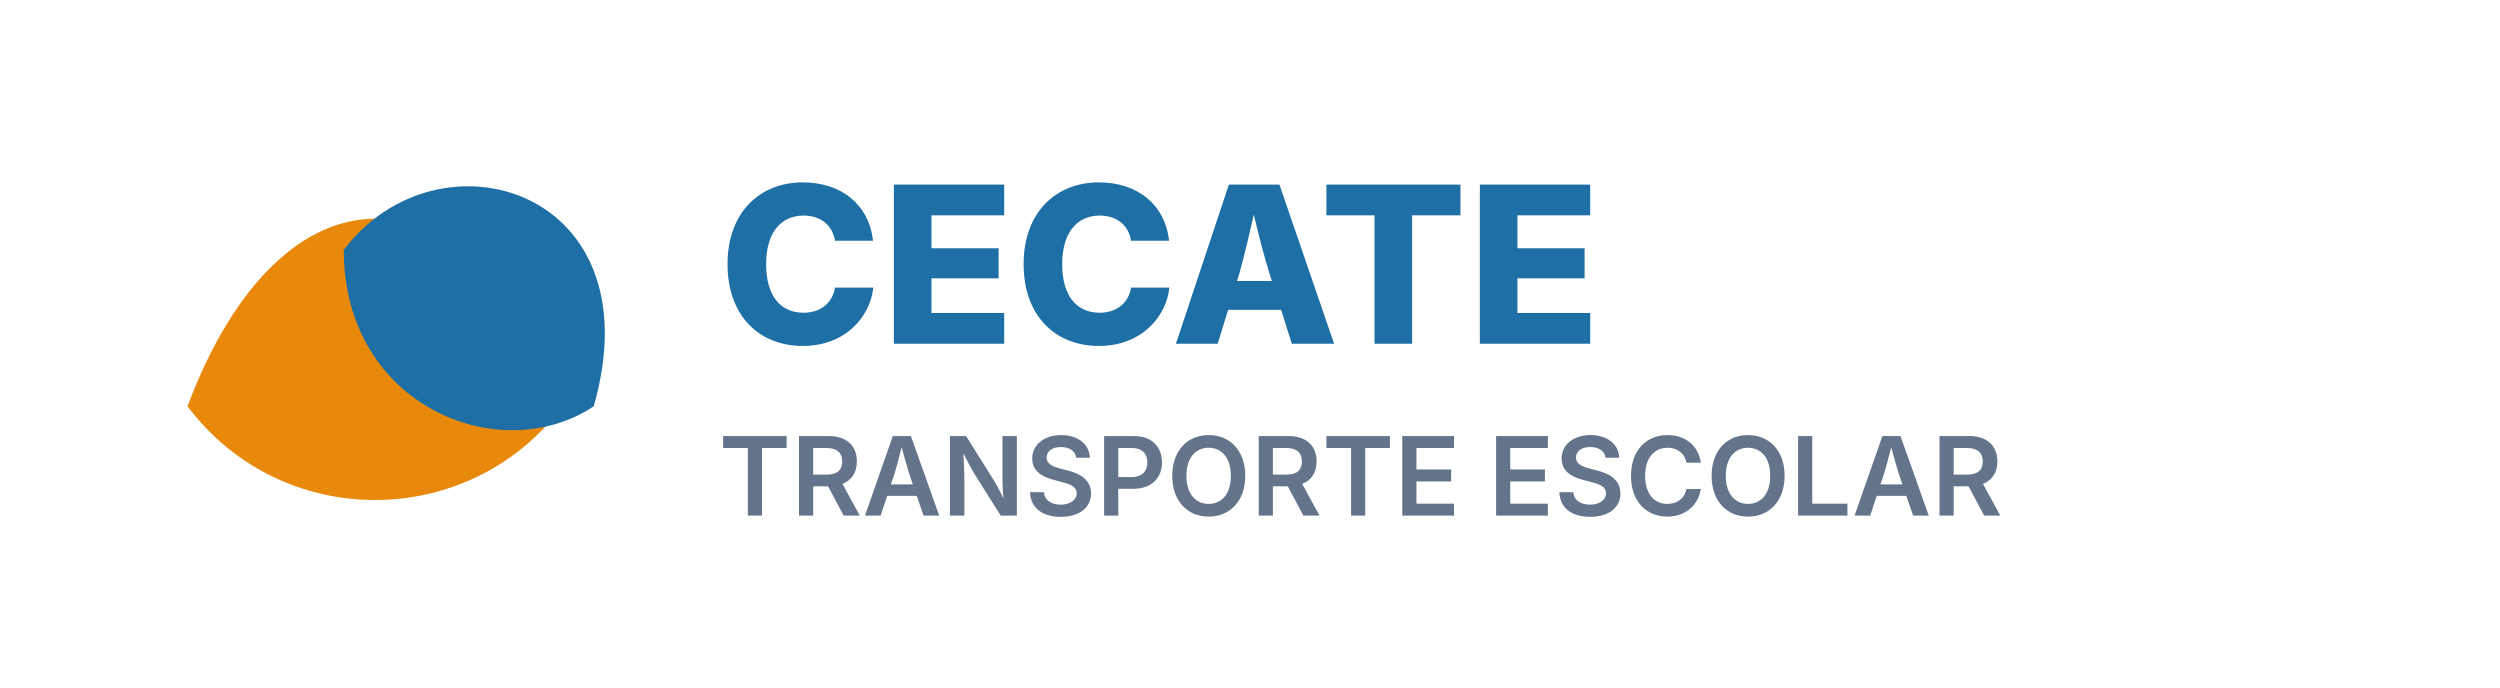
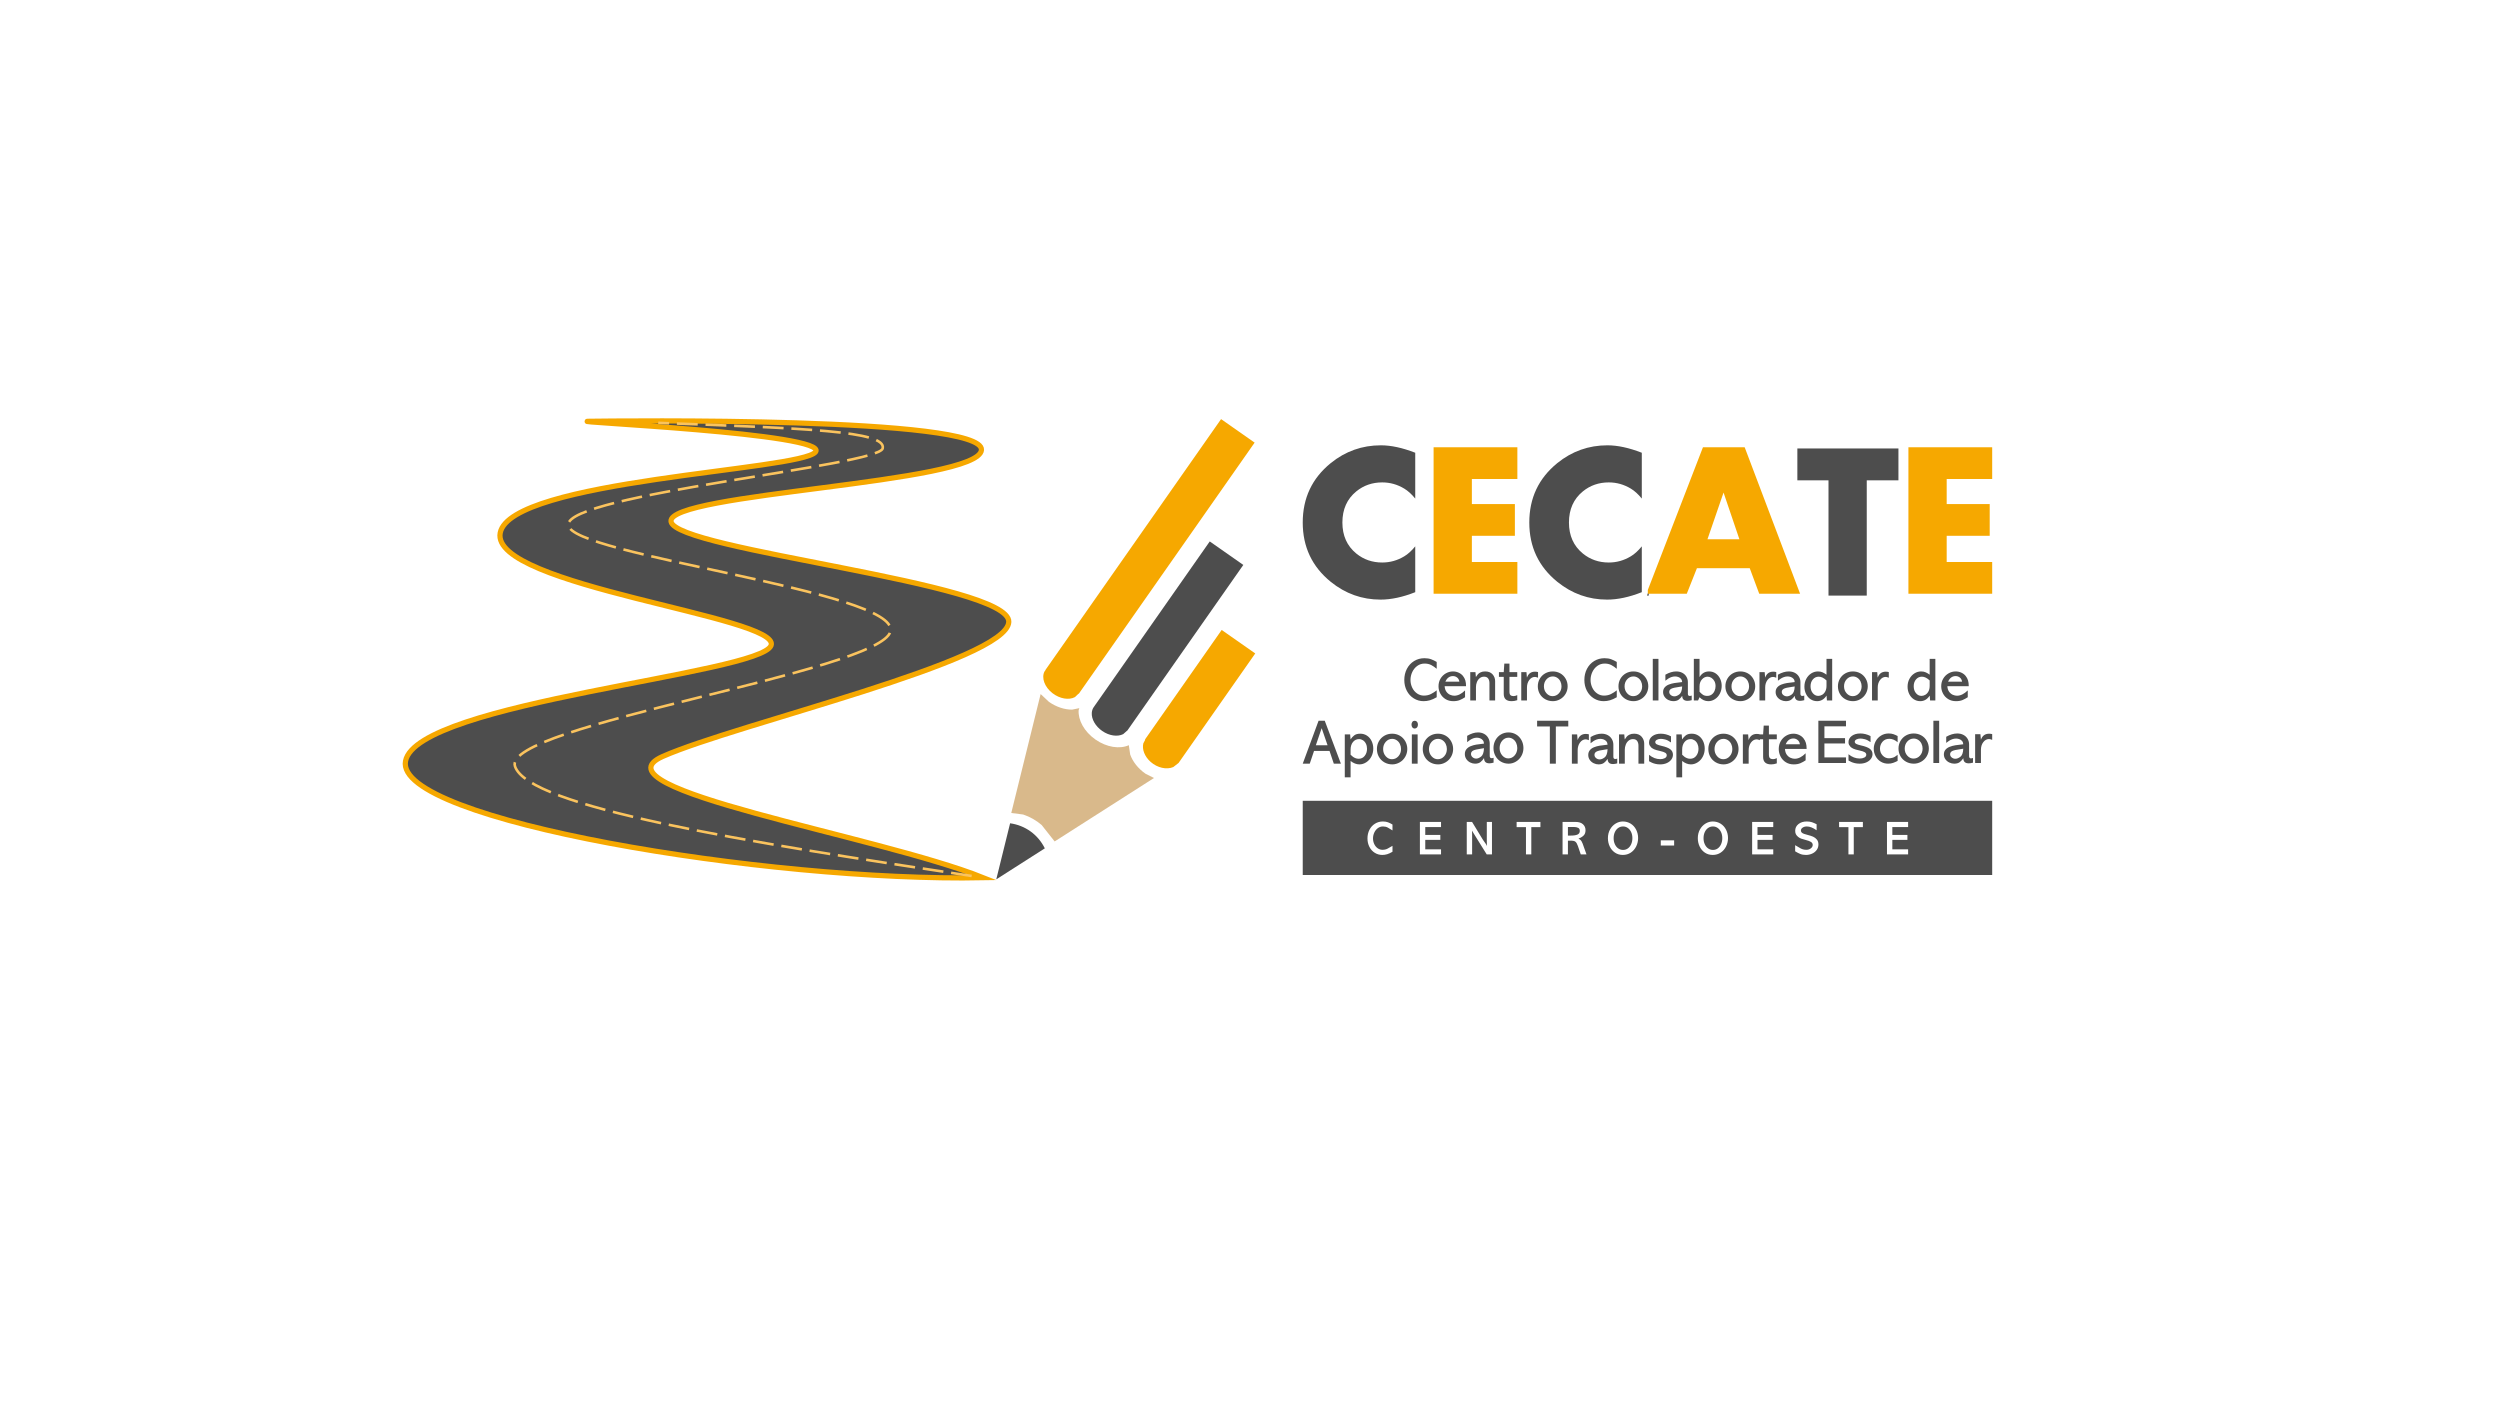
- <svg xmlns="http://www.w3.org/2000/svg" viewBox="0 0 160 44">
-   <path d="M12 26 C 18 10, 30 10, 36 26 C 30 34, 18 34, 12 26 Z" fill="#e8890c" />
-   <path d="M22 16 C 28 8, 42 12, 38 26 C 32 30, 22 26, 22 16 Z" fill="#1d6fa5" />
-   <text x="46" y="22" font-family="system-ui, -apple-system, sans-serif" font-size="14" font-weight="800" fill="#1d6fa5">CECATE</text>
-   <text x="46" y="33" font-family="system-ui, -apple-system, sans-serif" font-size="7" font-weight="600" fill="#64748b">TRANSPORTE ESCOLAR</text>
+ <svg xmlns="http://www.w3.org/2000/svg" width="1280" height="720" overflow="hidden">
+   <g>
+     <rect x="0" y="0" width="1280" height="720" fill="#D0CECE" fill-opacity="0" />
+     <path d="M918.89 351.463 917.466 351.677C915.382 351.951 913.995 352.274 913.304 352.646 912.612 353.017 912.267 353.558 912.267 354.27 912.267 354.901 912.535 355.435 913.071 355.872 913.608 356.31 914.227 356.528 914.928 356.528 915.702 356.528 916.535 356.195 917.428 355.529 918.32 354.863 918.807 353.508 918.89 351.463ZM861.267 351.463 859.843 351.677C857.759 351.951 856.372 352.274 855.68 352.646 854.989 353.017 854.644 353.558 854.644 354.27 854.644 354.901 854.912 355.435 855.448 355.872 855.985 356.31 856.604 356.528 857.305 356.528 858.079 356.528 858.912 356.195 859.805 355.529 860.697 354.863 861.184 353.508 861.267 351.463ZM984.028 346.459C982.81 346.459 981.805 346.922 981.01 347.847 980.216 348.773 979.819 349.948 979.819 351.372 979.819 352.785 980.203 353.96 980.972 354.896 981.74 355.832 982.687 356.3 983.811 356.3 984.451 356.3 985.096 356.114 985.746 355.743 986.396 355.371 986.932 354.799 987.355 354.026 987.778 353.253 987.99 352.292 987.99 351.143L987.99 348.397C986.638 347.105 985.318 346.459 984.028 346.459ZM931.207 346.459C929.989 346.459 928.983 346.922 928.189 347.847 927.395 348.773 926.998 349.948 926.998 351.372 926.998 352.785 927.382 353.96 928.15 354.896 928.919 355.832 929.865 356.3 930.99 356.3 931.63 356.3 932.274 356.114 932.924 355.743 933.574 355.371 934.111 354.799 934.534 354.026 934.957 353.253 935.168 352.292 935.168 351.143L935.168 348.397C933.817 347.105 932.496 346.459 931.207 346.459ZM874.311 346.459C873.217 346.459 872.253 346.917 871.417 347.832 870.581 348.748 870.164 349.948 870.164 351.433L870.164 354.179C870.762 354.83 871.342 355.346 871.905 355.727 872.467 356.109 873.207 356.3 874.125 356.3 874.992 356.3 875.748 356.066 876.392 355.598 877.037 355.13 877.527 354.507 877.862 353.729 878.198 352.951 878.365 352.145 878.365 351.311 878.365 350.334 878.172 349.482 877.785 348.755 877.398 348.028 876.89 347.464 876.261 347.062 875.631 346.66 874.981 346.459 874.311 346.459ZM948.679 346.337C947.431 346.337 946.363 346.825 945.476 347.802 944.589 348.778 944.145 349.978 944.145 351.402 944.145 352.796 944.584 353.983 945.461 354.965 946.337 355.946 947.369 356.437 948.556 356.437 949.845 356.437 950.933 355.949 951.821 354.972 952.708 353.996 953.152 352.796 953.152 351.372 953.152 350.497 952.963 349.671 952.587 348.892 952.21 348.114 951.674 347.494 950.977 347.031 950.281 346.568 949.515 346.337 948.679 346.337ZM891.056 346.337C889.808 346.337 888.74 346.825 887.853 347.802 886.966 348.778 886.522 349.978 886.522 351.402 886.522 352.796 886.961 353.983 887.837 354.965 888.714 355.946 889.746 356.437 890.932 356.437 892.222 356.437 893.31 355.949 894.198 354.972 895.085 353.996 895.528 352.796 895.528 351.372 895.528 350.497 895.34 349.671 894.964 348.892 894.587 348.114 894.051 347.494 893.354 347.031 892.658 346.568 891.892 346.337 891.056 346.337ZM836.314 346.337C835.066 346.337 833.998 346.825 833.111 347.802 832.224 348.778 831.78 349.978 831.78 351.402 831.78 352.796 832.219 353.983 833.095 354.965 833.972 355.946 835.004 356.437 836.19 356.437 837.48 356.437 838.568 355.949 839.456 354.972 840.343 353.996 840.786 352.796 840.786 351.372 840.786 350.497 840.598 349.671 840.222 348.892 839.845 348.114 839.309 347.494 838.612 347.031 837.916 346.568 837.15 346.337 836.314 346.337ZM795.018 346.337C793.769 346.337 792.702 346.825 791.814 347.802 790.927 348.778 790.484 349.978 790.484 351.402 790.484 352.796 790.922 353.983 791.799 354.965 792.676 355.946 793.707 356.437 794.894 356.437 796.183 356.437 797.272 355.949 798.159 354.972 799.046 353.996 799.49 352.796 799.49 351.372 799.49 350.497 799.302 349.671 798.925 348.892 798.549 348.114 798.012 347.494 797.316 347.031 796.619 346.568 795.853 346.337 795.018 346.337ZM1001.31 346.154C999.551 346.154 998.251 347.11 997.415 349.022L1004.58 349.022C1004.45 348.086 1004.06 347.374 1003.43 346.886 1002.79 346.398 1002.09 346.154 1001.31 346.154ZM743.932 346.154C742.167 346.154 740.868 347.11 740.032 349.022L747.197 349.022C747.063 348.086 746.678 347.374 746.044 346.886 745.409 346.398 744.705 346.154 743.932 346.154ZM965.517 343.896C966.063 343.896 966.579 343.962 967.064 344.094L967.064 346.993C966.352 346.718 965.826 346.581 965.486 346.581 964.351 346.581 963.386 347.102 962.592 348.145 961.797 349.188 961.4 350.472 961.4 351.997L961.4 358.649 958.475 358.649 958.475 344.125 961.137 344.125 961.369 346.84 961.431 346.84C962.133 344.877 963.495 343.896 965.517 343.896ZM907.893 343.896C908.44 343.896 908.956 343.962 909.441 344.094L909.441 346.993C908.729 346.718 908.203 346.581 907.862 346.581 906.728 346.581 905.763 347.102 904.969 348.145 904.174 349.188 903.777 350.472 903.777 351.997L903.777 358.649 900.852 358.649 900.852 344.125 903.514 344.125 903.746 346.84 903.808 346.84C904.51 344.877 905.871 343.896 907.893 343.896ZM785.925 343.896C786.471 343.896 786.987 343.962 787.472 344.094L787.472 346.993C786.76 346.718 786.234 346.581 785.894 346.581 784.759 346.581 783.794 347.102 783 348.145 782.205 349.188 781.808 350.472 781.808 351.997L781.808 358.649 778.883 358.649 778.883 344.125 781.545 344.125 781.777 346.84 781.839 346.84C782.541 344.877 783.902 343.896 785.925 343.896ZM1001.31 343.774C1002.35 343.774 1003.31 343.982 1004.22 344.399 1005.12 344.816 1005.85 345.376 1006.41 346.078 1006.98 346.78 1007.38 347.542 1007.63 348.366 1007.88 349.19 1008 350.182 1008 351.341L997.044 351.341C997.116 352.531 997.428 353.49 997.98 354.217 998.532 354.944 999.172 355.458 999.899 355.758 1000.63 356.058 1001.32 356.208 1001.98 356.208 1003.82 356.208 1005.65 355.303 1007.49 353.492L1007.49 356.986C1006.64 357.546 1005.76 358.021 1004.84 358.413 1003.91 358.804 1002.79 359 1001.47 359 999.943 359 998.607 358.644 997.462 357.932 996.316 357.22 995.437 356.277 994.823 355.102 994.209 353.927 993.902 352.684 993.902 351.372 993.902 349.917 994.243 348.615 994.924 347.466 995.604 346.317 996.518 345.414 997.663 344.758 998.808 344.102 1000.03 343.774 1001.31 343.774ZM948.679 343.774C950.072 343.774 951.349 344.099 952.509 344.75 953.67 345.401 954.591 346.319 955.272 347.504 955.953 348.689 956.293 349.978 956.293 351.372 956.293 352.755 955.95 354.036 955.264 355.216 954.578 356.396 953.647 357.322 952.471 357.993 951.295 358.664 950.051 359 948.741 359 947.297 359 945.982 358.667 944.795 358.001 943.609 357.334 942.683 356.419 942.017 355.255 941.352 354.09 941.019 352.796 941.019 351.372 941.019 349.948 941.36 348.654 942.041 347.489 942.721 346.324 943.645 345.414 944.811 344.758 945.976 344.102 947.266 343.774 948.679 343.774ZM915.857 343.774C917.002 343.774 918.026 344.005 918.929 344.468 919.831 344.931 920.538 345.589 921.049 346.444 921.559 347.298 921.815 348.224 921.815 349.22L921.815 355.186C921.815 355.949 922.129 356.33 922.759 356.33 923.099 356.33 923.44 356.259 923.78 356.117L923.78 358.497C922.934 358.72 922.222 358.832 921.645 358.832 919.86 358.832 918.952 357.998 918.921 356.33L918.859 356.33C918.395 357.052 917.817 357.678 917.126 358.207 916.435 358.736 915.501 359 914.325 359 913.5 359 912.679 358.807 911.864 358.42 911.049 358.034 910.389 357.482 909.884 356.765 909.378 356.048 909.125 355.237 909.125 354.332 909.125 353.386 909.394 352.595 909.93 351.959 910.466 351.323 911.178 350.833 912.066 350.487 912.953 350.141 913.905 349.884 914.921 349.716 915.937 349.549 917.26 349.383 918.89 349.22 918.859 348.539 918.65 347.98 918.263 347.542 917.876 347.105 917.41 346.795 916.863 346.612 916.316 346.429 915.79 346.337 915.284 346.337 914.603 346.337 913.959 346.449 913.35 346.673 912.741 346.896 912.21 347.158 911.756 347.458 911.302 347.758 910.817 348.112 910.301 348.519L910.301 345.437C912.262 344.328 914.113 343.774 915.857 343.774ZM891.056 343.774C892.449 343.774 893.726 344.099 894.886 344.75 896.047 345.401 896.968 346.319 897.649 347.504 898.329 348.689 898.67 349.978 898.67 351.372 898.67 352.755 898.327 354.036 897.641 355.216 896.955 356.396 896.024 357.322 894.848 357.993 893.672 358.664 892.428 359 891.118 359 889.674 359 888.358 358.667 887.172 358.001 885.986 357.334 885.06 356.419 884.394 355.255 883.729 354.09 883.396 352.796 883.396 351.372 883.396 349.948 883.737 348.654 884.417 347.489 885.098 346.324 886.022 345.414 887.188 344.758 888.353 344.102 889.643 343.774 891.056 343.774ZM858.234 343.774C859.379 343.774 860.403 344.005 861.306 344.468 862.208 344.931 862.915 345.589 863.426 346.444 863.936 347.298 864.192 348.224 864.192 349.22L864.192 355.186C864.192 355.949 864.506 356.33 865.136 356.33 865.476 356.33 865.817 356.259 866.157 356.117L866.157 358.497C865.311 358.72 864.599 358.832 864.021 358.832 862.237 358.832 861.329 357.998 861.298 356.33L861.236 356.33C860.772 357.052 860.194 357.678 859.503 358.207 858.812 358.736 857.878 359 856.702 359 855.877 359 855.056 358.807 854.241 358.42 853.426 358.034 852.766 357.482 852.26 356.765 851.755 356.048 851.502 355.237 851.502 354.332 851.502 353.386 851.771 352.595 852.307 351.959 852.843 351.323 853.555 350.833 854.442 350.487 855.33 350.141 856.281 349.884 857.298 349.716 858.314 349.549 859.637 349.383 861.267 349.22 861.236 348.539 861.027 347.98 860.64 347.542 860.253 347.105 859.786 346.795 859.24 346.612 858.693 346.429 858.167 346.337 857.661 346.337 856.98 346.337 856.336 346.449 855.727 346.673 855.118 346.896 854.587 347.158 854.133 347.458 853.679 347.758 853.194 348.112 852.678 348.519L852.678 345.437C854.639 344.328 856.49 343.774 858.234 343.774ZM836.314 343.774C837.707 343.774 838.984 344.099 840.144 344.75 841.305 345.401 842.226 346.319 842.907 347.504 843.588 348.689 843.928 349.978 843.928 351.372 843.928 352.755 843.585 354.036 842.899 355.216 842.213 356.396 841.282 357.322 840.106 357.993 838.93 358.664 837.686 359 836.376 359 834.932 359 833.616 358.667 832.43 358.001 831.244 357.334 830.318 356.419 829.652 355.255 828.987 354.09 828.654 352.796 828.654 351.372 828.654 349.948 828.995 348.654 829.675 347.489 830.356 346.324 831.28 345.414 832.445 344.758 833.611 344.102 834.901 343.774 836.314 343.774ZM795.018 343.774C796.41 343.774 797.687 344.099 798.848 344.75 800.008 345.401 800.929 346.319 801.61 347.504 802.291 348.689 802.631 349.978 802.631 351.372 802.631 352.755 802.288 354.036 801.602 355.216 800.916 356.396 799.985 357.322 798.809 357.993 797.633 358.664 796.39 359 795.08 359 793.635 359 792.32 358.667 791.134 358.001 789.947 357.334 789.021 356.419 788.356 355.255 787.69 354.09 787.358 352.796 787.358 351.372 787.358 349.948 787.698 348.654 788.379 347.489 789.06 346.324 789.983 345.414 791.149 344.758 792.315 344.102 793.604 343.774 795.018 343.774ZM760.412 343.774C762.052 343.774 763.311 344.27 764.188 345.261 765.065 346.253 765.503 347.405 765.503 348.717L765.503 358.649 762.594 358.649 762.594 349.709C762.594 348.773 762.375 347.997 761.936 347.382 761.498 346.767 760.799 346.459 759.839 346.459 758.973 346.459 758.222 346.721 757.588 347.245 756.953 347.769 756.479 348.435 756.164 349.243 755.849 350.052 755.692 350.883 755.692 351.738L755.692 358.649 752.767 358.649 752.767 344.125 755.429 344.125 755.646 346.551 755.723 346.551C756.022 346.052 756.337 345.615 756.667 345.239 756.997 344.862 757.474 344.524 758.098 344.224 758.723 343.924 759.494 343.774 760.412 343.774ZM743.932 343.774C744.963 343.774 745.93 343.982 746.833 344.399 747.736 344.816 748.468 345.376 749.031 346.078 749.593 346.78 749.998 347.542 750.245 348.366 750.493 349.19 750.617 350.182 750.617 351.341L739.661 351.341C739.733 352.531 740.045 353.49 740.597 354.217 741.149 354.944 741.788 355.458 742.516 355.758 743.243 356.058 743.937 356.208 744.597 356.208 746.433 356.208 748.27 355.303 750.106 353.492L750.106 356.986C749.26 357.546 748.375 358.021 747.452 358.413 746.529 358.804 745.407 359 744.086 359 742.56 359 741.223 358.644 740.078 357.932 738.933 357.22 738.054 356.277 737.44 355.102 736.826 353.927 736.519 352.684 736.519 351.372 736.519 349.917 736.86 348.615 737.54 347.466 738.221 346.317 739.134 345.414 740.28 344.758 741.425 344.102 742.642 343.774 743.932 343.774ZM770.208 339.777 772.839 339.777 772.839 344.125 776.831 344.125 776.831 346.551 772.839 346.551 772.839 354.393C772.839 355.735 773.535 356.406 774.928 356.406 775.526 356.406 776.161 356.239 776.831 355.903L776.831 358.497C775.841 358.832 774.892 359 773.984 359 771.271 359 769.914 357.769 769.914 355.308L769.914 346.551 767.453 346.551 767.453 344.125 769.914 344.125ZM987.99 337.336 990.899 337.336 990.899 358.649 988.206 358.649 988.02 356.208 987.958 356.208C986.741 358.069 985.147 359 983.177 359 981.959 359 980.856 358.677 979.865 358.031 978.875 357.385 978.096 356.49 977.528 355.346 976.961 354.202 976.677 352.938 976.677 351.555 976.677 350.08 976.997 348.75 977.637 347.565 978.276 346.38 979.125 345.452 980.182 344.781 981.24 344.11 982.382 343.774 983.61 343.774 984.508 343.774 985.305 343.932 986.001 344.247 986.697 344.562 987.36 344.959 987.99 345.437ZM935.168 337.336 938.078 337.336 938.078 358.649 935.385 358.649 935.199 356.208 935.137 356.208C933.92 358.069 932.326 359 930.355 359 929.138 359 928.034 358.677 927.044 358.031 926.054 357.385 925.275 356.49 924.707 355.346 924.14 354.202 923.856 352.938 923.856 351.555 923.856 350.08 924.176 348.75 924.816 347.565 925.455 346.38 926.304 345.452 927.361 344.781 928.419 344.11 929.561 343.774 930.789 343.774 931.686 343.774 932.483 343.932 933.18 344.247 933.876 344.562 934.539 344.959 935.168 345.437ZM867.239 337.336 870.164 337.336 870.164 346.581 870.226 346.581C871.35 344.71 872.954 343.774 875.038 343.774 876.307 343.774 877.432 344.11 878.412 344.781 879.392 345.452 880.153 346.357 880.694 347.497 881.236 348.636 881.507 349.851 881.507 351.143 881.507 352.547 881.208 353.851 880.609 355.056 880.011 356.261 879.175 357.22 878.102 357.932 877.029 358.644 875.884 359 874.667 359 872.996 359 871.494 358.329 870.164 356.986L869.405 358.649 867.239 358.649ZM846.219 337.336 849.128 337.336 849.128 358.649 846.219 358.649ZM821.503 337C822.824 337 823.969 337.181 824.939 337.542 825.909 337.903 826.858 338.358 827.786 338.907L827.786 342.431C826.93 341.689 826.012 341.056 825.032 340.532 824.052 340.008 822.906 339.746 821.596 339.746 820.193 339.746 818.942 340.143 817.844 340.936 816.745 341.73 815.891 342.772 815.282 344.064 814.674 345.356 814.369 346.718 814.369 348.153 814.369 349.556 814.671 350.881 815.275 352.127 815.878 353.373 816.709 354.354 817.766 355.071 818.824 355.789 819.966 356.147 821.194 356.147 822.587 356.147 823.809 355.875 824.861 355.331 825.914 354.787 826.889 354.164 827.786 353.462L827.786 356.986C826.538 357.708 825.385 358.224 824.327 358.535 823.27 358.845 822.189 359 821.086 359 819.259 359 817.583 358.527 816.056 357.581 814.529 356.635 813.338 355.333 812.481 353.675 811.625 352.018 811.197 350.177 811.197 348.153 811.197 346.057 811.638 344.158 812.52 342.454 813.402 340.751 814.635 339.416 816.219 338.449 817.802 337.483 819.564 337 821.503 337ZM729.306 337C730.627 337 731.772 337.181 732.742 337.542 733.712 337.903 734.661 338.358 735.589 338.907L735.589 342.431C734.733 341.689 733.815 341.056 732.835 340.532 731.855 340.008 730.709 339.746 729.399 339.746 727.996 339.746 726.745 340.143 725.647 340.936 724.548 341.73 723.694 342.772 723.085 344.064 722.477 345.356 722.172 346.718 722.172 348.153 722.172 349.556 722.474 350.881 723.078 352.127 723.681 353.373 724.512 354.354 725.569 355.071 726.627 355.789 727.769 356.147 728.997 356.147 730.39 356.147 731.612 355.875 732.664 355.331 733.717 354.787 734.692 354.164 735.589 353.462L735.589 356.986C734.341 357.708 733.188 358.224 732.13 358.535 731.073 358.845 729.992 359 728.889 359 727.062 359 725.386 358.527 723.859 357.581 722.332 356.635 721.141 355.333 720.284 353.675 719.428 352.018 719 350.177 719 348.153 719 346.057 719.441 344.158 720.323 342.454 721.205 340.751 722.438 339.416 724.022 338.449 725.605 337.483 727.367 337 729.306 337Z" fill="#4D4D4D" fill-rule="evenodd" />
+     <path d="M503.504 449.393C393.218 451.576 201.76 419.963 207.632 389.661 213.504 359.358 389.47 345.21 394.801 330.452 400.132 315.693 250.822 300.062 256.111 272.815 261.401 245.569 409.961 240.94 417.541 231.422 425.121 221.903 287.431 215.877 301.591 215.703 315.752 215.528 503.754 213.17 502.504 230.374 501.254 247.578 341.241 252.38 343.573 267.052 345.905 281.723 517.206 298.359 516.498 318.401 515.79 338.443 376.975 370.623 339.325 387.303 301.674 403.982 448.861 427.561 503.504 449.393Z" stroke="#F6A800" stroke-width="2.667" stroke-miterlimit="8" fill="#4D4D4D" fill-rule="evenodd" />
+     <path d="M497.5 448.5C381.145 430.979 270.61 413.239 263.681 392.355 256.752 371.472 451.379 343.807 455.925 323.201 460.47 302.594 291.619 284.316 290.954 268.715 290.289 253.115 449.827 238.562 451.934 229.597 454.04 220.633 412.243 219.352 337.02 216.5" stroke="#FAC35E" stroke-width="1.333" stroke-miterlimit="8" stroke-dasharray="10.667 4" fill="none" fill-rule="evenodd" />
+     <path d="M625.19 214.588 642.371 226.618 552.318 355.228 552.212 355.154 550.393 356.904C547.285 358.589 542.594 357.781 538.895 354.924 534.838 351.791 533.1 347.076 534.789 343.782L535.249 343.276 535.136 343.197Z" fill="#F6A800" fill-rule="evenodd" />
+     <path d="M619.393 277.214 636.575 289.245 577.149 374.115 577.104 374.083 575.079 375.867C572.165 377.351 567.921 376.724 564.375 374.284 560.888 371.885 558.766 368.208 558.996 364.961 559.073 363.879 559.401 362.927 559.932 362.132L559.978 362.092 559.967 362.084Z" fill="#4D4D4D" fill-rule="evenodd" />
+     <path d="M625.505 322.535 642.687 334.566 603.449 390.602 603.445 390.613 603.438 390.619 603.391 390.685 603.371 390.671 600.725 392.735C597.291 394.203 592.597 393.139 589.152 390.112 586.007 387.348 584.644 383.623 585.379 380.597L586.354 378.755 586.21 378.654Z" fill="#F6A800" fill-rule="evenodd" />
+     <path d="M517.176 421.521C524.954 422.611 531.444 427.296 534.948 434.351L510.087 450.228Z" fill="#4D4D4D" fill-rule="evenodd" />
+     <path d="M532.805 355.353 537.056 359.346C540.904 362.04 545.167 363.365 548.949 363.33L552.618 362.573 552.273 363.562C551.888 368.615 555.084 374.588 560.855 378.629 566.626 382.669 573.332 383.63 577.948 381.539L577.956 381.533 578.657 386.313C579.918 389.88 582.621 393.432 586.468 396.126L590.842 398.335 539.977 430.82 533.295 422.375C530.55 420.019 527.363 418.204 523.859 417.034L517.768 416.247Z" fill="#D9B98B" fill-rule="evenodd" />
+     <path d="M844.163 302.573 844.163 304.957 843.246 304.957ZM920.246 229.601 972 229.601 972 245.942 955.778 245.942 955.778 304.957 936.191 304.957 936.191 245.942 920.246 245.942ZM823.001 228C828.224 228 834.091 229.27 840.602 231.809L840.602 255.272C838.76 253.012 836.881 251.307 834.965 250.158 831.466 248.047 827.708 246.991 823.693 246.991 818.61 246.991 814.189 248.522 810.431 251.585 805.679 255.46 803.303 260.774 803.303 267.528 803.303 274.244 805.679 279.54 810.431 283.415 814.189 286.478 818.61 288.009 823.693 288.009 827.708 288.009 831.466 286.953 834.965 284.842 836.844 283.73 838.723 282.026 840.602 279.728L840.602 303.191C834.202 305.73 828.279 307 822.835 307 813.345 307 804.848 303.964 797.344 297.891 787.781 290.125 782.999 280.004 782.999 267.528 782.999 255.014 787.781 244.875 797.344 237.109 804.848 231.036 813.4 228 823.001 228ZM707.002 228C712.225 228 718.092 229.27 724.603 231.809L724.603 255.272C722.761 253.012 720.882 251.307 718.967 250.158 715.467 248.047 711.709 246.991 707.694 246.991 702.611 246.991 698.19 248.522 694.432 251.585 689.681 255.46 687.305 260.774 687.305 267.528 687.305 274.244 689.681 279.54 694.432 283.415 698.19 286.478 702.611 288.009 707.694 288.009 711.709 288.009 715.467 286.953 718.967 284.842 720.845 283.73 722.724 282.026 724.603 279.728L724.603 303.191C718.203 305.73 712.281 307 706.837 307 697.346 307 688.849 303.964 681.346 297.891 671.782 290.125 667 280.004 667 267.528 667 255.014 671.782 244.875 681.346 237.109 688.849 231.036 697.402 228 707.002 228Z" fill="#4D4D4D" fill-rule="evenodd" />
+     <path d="M882.455 252.187 874.23 276.088 890.569 276.088ZM977.109 229 1020 229 1020 245.264 996.705 245.264 996.705 258.066 1018.73 258.066 1018.73 274.33 996.705 274.33 996.705 287.736 1020 287.736 1020 304 977.109 304ZM871.911 229 893.274 229 921.647 304 900.726 304 895.869 290.923 868.82 290.923 863.631 304 843.681 304 843.681 302.06ZM734 229 776.891 229 776.891 245.264 753.596 245.264 753.596 258.066 775.621 258.066 775.621 274.33 753.596 274.33 753.596 287.736 776.891 287.736 776.891 304 734 304Z" fill="#F6A800" fill-rule="evenodd" />
+     <path d="M850.315 430.236 850.315 432.922 857.157 432.922 857.157 430.236ZM802.777 423.43 806.06 423.43C806.749 423.43 807.388 423.566 807.977 423.84 808.566 424.113 808.861 424.637 808.861 425.412 808.861 426.297 808.475 426.919 807.705 427.28 806.934 427.64 805.765 427.82 804.198 427.82L802.777 427.82ZM877.057 423.148C877.902 423.148 878.688 423.394 879.415 423.887 880.142 424.379 880.724 425.081 881.159 425.993 881.594 426.904 881.811 427.954 881.811 429.14 881.811 430.262 881.607 431.286 881.197 432.214 880.787 433.141 880.221 433.865 879.499 434.386 878.777 434.907 877.955 435.167 877.034 435.167 876.146 435.167 875.334 434.916 874.6 434.415 873.866 433.913 873.285 433.199 872.855 432.272 872.425 431.345 872.21 430.309 872.21 429.163 872.21 428.024 872.413 426.998 872.819 426.085 873.226 425.173 873.796 424.455 874.531 423.932 875.265 423.41 876.107 423.148 877.057 423.148ZM831.029 423.148C831.874 423.148 832.66 423.394 833.387 423.887 834.115 424.379 834.696 425.081 835.131 425.993 835.566 426.904 835.784 427.954 835.784 429.14 835.784 430.262 835.579 431.286 835.169 432.214 834.759 433.141 834.194 433.865 833.471 434.386 832.749 434.907 831.927 435.167 831.006 435.167 830.118 435.167 829.307 434.916 828.573 434.415 827.839 433.913 827.257 433.199 826.827 432.272 826.397 431.345 826.182 430.309 826.182 429.163 826.182 428.024 826.386 426.998 826.792 426.085 827.198 425.173 827.768 424.455 828.503 423.932 829.237 423.41 830.079 423.148 831.029 423.148ZM966.132 420.845 966.132 437.458 976.951 437.458 976.951 434.861 968.878 434.861 968.878 430.007 976.594 430.007 976.594 427.502 968.878 427.502 968.878 423.454 976.951 423.454 976.951 420.845ZM941.612 420.845 941.612 423.477 946.395 423.477 946.395 437.458 949.129 437.458 949.129 423.477 953.796 423.477 953.796 420.845ZM897.091 420.845 897.091 437.458 907.909 437.458 907.909 434.861 899.836 434.861 899.836 430.007 907.553 430.007 907.553 427.502 899.836 427.502 899.836 423.454 907.909 423.454 907.909 420.845ZM776.512 420.845 776.512 423.477 781.295 423.477 781.295 437.458 784.029 437.458 784.029 423.477 788.697 423.477 788.697 420.845ZM750.979 420.845 750.979 437.458 753.725 437.458 753.725 427.268 753.675 425.677 753.656 425.282 753.913 425.702C754.071 425.964 754.257 426.272 754.468 426.625 755.315 428.037 755.855 428.911 756.088 429.246L761.209 437.458 763.89 437.458 763.89 420.845 761.248 420.845 761.248 430.865 761.317 432.922 761.329 433.212 761.22 432.959C761.094 432.691 760.979 432.465 760.872 432.281 760.66 431.912 760.098 431.107 759.187 429.865L753.709 420.845ZM726.988 420.845 726.988 437.458 737.807 437.458 737.807 434.861 729.734 434.861 729.734 430.007 737.45 430.007 737.45 427.502 729.734 427.502 729.734 423.454 737.807 423.454 737.807 420.845ZM800.031 420.822 800.031 437.458 802.777 437.458 802.777 430.429 804.807 430.429C805.543 430.429 806.143 430.608 806.609 430.966 807.074 431.324 807.498 432.047 807.88 433.135L809.351 437.458 812.284 437.458 810.311 431.93C809.975 431.023 809.576 430.376 809.115 429.99 808.884 429.797 808.661 429.638 808.448 429.513L808.161 429.385 809.352 428.849C809.818 428.587 810.245 428.292 810.631 427.962 811.404 427.304 811.79 426.35 811.79 425.102 811.79 423.835 811.353 422.806 810.477 422.012 809.602 421.218 808.325 420.822 806.646 420.822ZM925.076 420.598C923.33 420.598 921.904 421.042 920.798 421.932 919.692 422.821 919.138 423.968 919.138 425.374 919.138 426.119 919.27 426.724 919.532 427.189 919.794 427.655 920.158 428.081 920.622 428.467 921.087 428.853 921.622 429.16 922.227 429.39 922.833 429.619 923.642 429.857 924.655 430.104 925.757 430.373 926.608 430.695 927.208 431.07 927.808 431.444 928.108 431.96 928.108 432.618 928.108 433.28 927.789 433.859 927.15 434.355 926.512 434.85 925.748 435.098 924.858 435.098 923.807 435.098 922.855 434.873 922.002 434.423 921.15 433.973 920.188 433.41 919.115 432.733L919.115 435.874C920.017 436.429 920.884 436.877 921.715 437.218 922.547 437.559 923.525 437.729 924.651 437.729 925.764 437.729 926.81 437.508 927.79 437.065 928.77 436.623 929.557 435.993 930.149 435.175 930.741 434.357 931.038 433.416 931.038 432.352 931.038 431.346 930.771 430.516 930.239 429.863 929.707 429.21 929.056 428.715 928.287 428.379 927.518 428.043 926.609 427.747 925.559 427.491 924.113 427.137 923.17 426.796 922.729 426.468 922.288 426.141 922.068 425.722 922.068 425.212 922.068 424.632 922.36 424.143 922.945 423.745 923.53 423.347 924.256 423.148 925.122 423.148 926.598 423.148 928.259 423.802 930.106 425.11L930.106 422.009C929.237 421.564 928.432 421.217 927.692 420.969 926.951 420.722 926.08 420.598 925.076 420.598ZM876.919 420.598C875.637 420.598 874.408 420.952 873.231 421.661 872.054 422.37 871.101 423.377 870.373 424.683 869.645 425.988 869.281 427.482 869.281 429.163 869.281 430.68 869.592 432.094 870.214 433.404 870.837 434.714 871.729 435.763 872.891 436.549 874.053 437.336 875.396 437.729 876.919 437.729 878.451 437.729 879.811 437.333 880.998 436.542 882.186 435.75 883.107 434.689 883.76 433.359 884.414 432.029 884.741 430.604 884.741 429.083 884.741 427.545 884.406 426.117 883.737 424.8 883.068 423.483 882.136 422.454 880.941 421.711 879.745 420.969 878.405 420.598 876.919 420.598ZM830.891 420.598C829.609 420.598 828.38 420.952 827.203 421.661 826.026 422.37 825.073 423.377 824.345 424.683 823.617 425.988 823.253 427.482 823.253 429.163 823.253 430.68 823.564 432.094 824.187 433.404 824.809 434.714 825.701 435.763 826.863 436.549 828.025 437.336 829.368 437.729 830.891 437.729 832.423 437.729 833.783 437.333 834.97 436.542 836.158 435.75 837.079 434.689 837.732 433.359 838.386 432.029 838.713 430.604 838.713 429.083 838.713 427.545 838.379 426.117 837.71 424.8 837.041 423.483 836.108 422.454 834.913 421.711 833.717 420.969 832.377 420.598 830.891 420.598ZM708.038 420.598C706.553 420.598 705.203 420.975 703.988 421.731 702.773 422.486 701.829 423.527 701.155 424.853 700.481 426.18 700.144 427.655 700.144 429.279 700.144 430.857 700.471 432.29 701.124 433.579 701.778 434.868 702.689 435.881 703.86 436.621 705.031 437.36 706.32 437.729 707.727 437.729 708.577 437.729 709.405 437.609 710.21 437.368 711.015 437.127 711.929 436.705 712.953 436.102L712.953 433.063C712.031 433.624 711.193 434.103 710.438 434.501 709.683 434.899 708.807 435.098 707.807 435.098 706.945 435.098 706.14 434.84 705.394 434.324 704.648 433.809 704.059 433.097 703.628 432.191 703.197 431.284 702.982 430.314 702.982 429.279 702.982 428.226 703.2 427.227 703.637 426.282 704.075 425.337 704.682 424.578 705.459 424.006 706.236 423.434 707.119 423.148 708.107 423.148 709.036 423.148 709.852 423.34 710.556 423.723 711.259 424.105 712.058 424.592 712.953 425.181L712.953 422.153C712.169 421.68 711.406 421.303 710.662 421.021 709.918 420.739 709.043 420.598 708.038 420.598ZM667 410 1020 410 1020 448 667 448Z" fill="#4D4D4D" fill-rule="evenodd" />
+     <path d="M695.854 378.42C694.594 378.42 693.554 378.914 692.734 379.901 691.915 380.888 691.505 382.2 691.505 383.839L691.505 386.422C691.967 386.863 692.361 387.21 692.687 387.462 693.013 387.714 693.438 387.947 693.963 388.163 694.489 388.378 695.045 388.486 695.634 388.486 696.936 388.486 697.976 387.984 698.753 386.981 699.531 385.978 699.919 384.773 699.919 383.366 699.919 382.421 699.733 381.565 699.36 380.798 698.987 380.032 698.486 379.444 697.855 379.034 697.225 378.625 696.558 378.42 695.854 378.42ZM736.248 378.294C734.977 378.294 733.889 378.798 732.986 379.806 732.083 380.814 731.631 382.053 731.631 383.524 731.631 384.962 732.077 386.188 732.97 387.202 733.863 388.215 734.914 388.722 736.122 388.722 737.435 388.722 738.543 388.218 739.446 387.21 740.35 386.202 740.801 384.962 740.801 383.492 740.801 382.589 740.61 381.736 740.226 380.932 739.843 380.129 739.297 379.488 738.588 379.011 737.879 378.533 737.099 378.294 736.248 378.294ZM712.779 378.294C711.507 378.294 710.42 378.798 709.517 379.806 708.613 380.814 708.162 382.053 708.162 383.524 708.162 384.962 708.608 386.188 709.501 387.202 710.394 388.215 711.444 388.722 712.652 388.722 713.966 388.722 715.074 388.218 715.977 387.21 716.881 386.202 717.332 384.962 717.332 383.492 717.332 382.589 717.141 381.736 716.757 380.932 716.374 380.129 715.827 379.488 715.118 379.011 714.409 378.533 713.629 378.294 712.779 378.294ZM722.863 376.01 725.826 376.01 725.826 391.006 722.863 391.006ZM736.248 375.647C737.666 375.647 738.966 375.983 740.148 376.656 741.329 377.328 742.267 378.276 742.96 379.499 743.653 380.722 744 382.053 744 383.492 744 384.92 743.651 386.243 742.952 387.462 742.254 388.68 741.306 389.636 740.108 390.329 738.911 391.022 737.645 391.368 736.311 391.368 734.84 391.368 733.501 391.024 732.293 390.336 731.085 389.649 730.142 388.704 729.464 387.501 728.787 386.299 728.448 384.962 728.448 383.492 728.448 382.022 728.795 380.686 729.488 379.483 730.181 378.281 731.121 377.341 732.308 376.664 733.495 375.986 734.809 375.647 736.248 375.647ZM712.779 375.647C714.197 375.647 715.497 375.983 716.678 376.656 717.86 377.328 718.798 378.276 719.491 379.499 720.184 380.722 720.531 382.053 720.531 383.492 720.531 384.92 720.182 386.243 719.483 387.462 718.784 388.68 717.836 389.636 716.639 390.329 715.441 391.022 714.176 391.368 712.842 391.368 711.371 391.368 710.031 391.024 708.824 390.336 707.615 389.649 706.673 388.704 705.995 387.501 705.318 386.299 704.979 384.962 704.979 383.492 704.979 382.022 705.325 380.686 706.019 379.483 706.712 378.281 707.652 377.341 708.839 376.664 710.026 375.986 711.339 375.647 712.779 375.647ZM696.469 375.647C697.729 375.647 698.866 375.978 699.88 376.64 700.894 377.302 701.687 378.223 702.259 379.404 702.832 380.586 703.118 381.885 703.118 383.303 703.118 384.752 702.8 386.096 702.165 387.336 701.529 388.575 700.652 389.557 699.533 390.281 698.415 391.006 697.246 391.368 696.028 391.368 694.494 391.368 692.986 390.785 691.505 389.62L691.505 398 688.527 398 688.527 376.01 691.269 376.01 691.474 378.514 691.537 378.514C692.031 377.737 692.645 377.065 693.38 376.498 694.116 375.931 695.145 375.647 696.469 375.647ZM676.659 372.907 673.712 381.586 679.716 381.586 676.722 372.907ZM724.313 369.031C724.807 369.031 725.209 369.207 725.518 369.559 725.828 369.911 725.983 370.391 725.983 371.001 725.983 371.599 725.828 372.082 725.518 372.45 725.209 372.817 724.817 373.001 724.345 373.001 723.83 373.001 723.425 372.807 723.131 372.418 722.837 372.03 722.69 371.557 722.69 371.001 722.69 370.434 722.835 369.964 723.123 369.591 723.412 369.218 723.809 369.031 724.313 369.031ZM675.115 369 678.266 369 686.539 391.006 682.914 391.006 680.724 384.485 672.783 384.485 670.593 391.006 667 391.006Z" fill="#4D4D4D" fill-rule="evenodd" />
+     <path d="M1005.19 383.347 1003.75 383.563C1001.63 383.842 1000.22 384.17 999.514 384.547 998.811 384.924 998.459 385.474 998.459 386.197 998.459 386.838 998.732 387.38 999.278 387.824 999.823 388.268 1000.45 388.49 1001.17 388.49 1001.95 388.49 1002.8 388.152 1003.71 387.475 1004.61 386.799 1005.11 385.423 1005.19 383.347ZM979.821 378.141C978.552 378.141 977.466 378.637 976.564 379.628 975.662 380.62 975.211 381.839 975.211 383.285 975.211 384.699 975.657 385.905 976.548 386.902 977.44 387.899 978.489 388.397 979.695 388.397 981.007 388.397 982.114 387.901 983.016 386.91 983.918 385.918 984.369 384.699 984.369 383.254 984.369 382.365 984.177 381.526 983.795 380.736 983.412 379.946 982.866 379.316 982.158 378.846 981.45 378.376 980.671 378.141 979.821 378.141ZM1018.43 375.662C1018.98 375.662 1019.51 375.729 1020 375.863L1020 378.807C1019.28 378.528 1018.74 378.389 1018.4 378.389 1017.24 378.389 1016.26 378.918 1015.45 379.977 1014.64 381.035 1014.24 382.34 1014.24 383.889L1014.24 390.644 1011.27 390.644 1011.27 375.894 1013.97 375.894 1014.21 378.652 1014.27 378.652C1014.99 376.659 1016.37 375.662 1018.43 375.662ZM1002.11 375.538C1003.27 375.538 1004.32 375.773 1005.23 376.243 1006.15 376.713 1006.87 377.382 1007.39 378.249 1007.91 379.117 1008.17 380.057 1008.17 381.069L1008.17 387.127C1008.17 387.901 1008.49 388.289 1009.13 388.289 1009.47 388.289 1009.82 388.216 1010.17 388.072L1010.17 390.489C1009.31 390.716 1008.58 390.83 1008 390.83 1006.18 390.83 1005.26 389.983 1005.23 388.289L1005.16 388.289C1004.69 389.022 1004.1 389.657 1003.4 390.194 1002.7 390.731 1001.75 391 1000.55 391 999.713 391 998.879 390.804 998.05 390.411 997.222 390.019 996.55 389.458 996.036 388.73 995.522 388.002 995.265 387.178 995.265 386.259 995.265 385.299 995.538 384.496 996.083 383.85 996.629 383.204 997.353 382.706 998.255 382.355 999.157 382.004 1000.12 381.743 1001.16 381.573 1002.19 381.402 1003.54 381.234 1005.19 381.069 1005.16 380.377 1004.95 379.809 1004.56 379.365 1004.16 378.921 1003.69 378.606 1003.13 378.42 1002.58 378.234 1002.04 378.141 1001.53 378.141 1000.84 378.141 1000.18 378.254 999.561 378.482 998.942 378.709 998.402 378.975 997.94 379.28 997.479 379.584 996.986 379.943 996.461 380.356L996.461 377.227C998.454 376.101 1000.34 375.538 1002.11 375.538ZM979.821 375.538C981.238 375.538 982.536 375.868 983.716 376.53 984.896 377.191 985.832 378.123 986.525 379.326 987.217 380.529 987.563 381.839 987.563 383.254 987.563 384.658 987.214 385.96 986.517 387.158 985.819 388.356 984.872 389.296 983.677 389.978 982.481 390.659 981.217 391 979.884 391 978.416 391 977.078 390.662 975.872 389.985 974.665 389.309 973.724 388.379 973.047 387.196 972.37 386.014 972.032 384.699 972.032 383.254 972.032 381.808 972.378 380.493 973.071 379.311 973.763 378.128 974.702 377.204 975.887 376.537 977.073 375.871 978.384 375.538 979.821 375.538ZM967 375.538C967.913 375.538 968.713 375.654 969.4 375.887 970.087 376.119 970.813 376.437 971.579 376.839L971.579 380.016C970.216 378.848 968.799 378.265 967.331 378.265 965.862 378.265 964.698 378.771 963.837 379.783 962.977 380.795 962.547 381.962 962.547 383.285 962.547 384.658 962.998 385.831 963.9 386.801 964.802 387.772 965.888 388.258 967.157 388.258 967.724 388.258 968.372 388.152 969.101 387.94 969.83 387.728 970.656 387.235 971.579 386.461L971.579 389.59C970.813 389.983 970.05 390.316 969.29 390.589 968.529 390.863 967.682 391 966.748 391 965.343 391 964.079 390.659 962.956 389.978 961.834 389.296 960.955 388.366 960.32 387.189 959.686 386.011 959.368 384.741 959.368 383.378 959.368 382.004 959.696 380.713 960.352 379.504 961.008 378.296 961.923 377.333 963.098 376.615 964.273 375.897 965.573 375.538 967 375.538ZM952.464 375.538C954.268 375.538 956.02 375.982 957.72 376.87L957.72 379.954C956.618 379.179 955.627 378.683 954.745 378.466 953.864 378.249 953.125 378.141 952.527 378.141 951.719 378.141 951.034 378.293 950.473 378.598 949.912 378.903 949.631 379.292 949.631 379.768 949.631 380.253 949.904 380.633 950.45 380.906 950.995 381.18 951.787 381.43 952.826 381.658 954.934 382.123 956.445 382.701 957.358 383.393 958.27 384.085 958.727 384.999 958.727 386.135 958.727 386.992 958.451 387.796 957.9 388.544 957.35 389.293 956.576 389.89 955.579 390.334 954.583 390.778 953.429 391 952.118 391 951.236 391 950.426 390.91 949.687 390.729 948.947 390.548 948.352 390.352 947.901 390.14 947.449 389.928 946.962 389.683 946.437 389.404L946.437 386.166C948.22 387.633 950.145 388.366 952.212 388.366 953.093 388.366 953.867 388.198 954.533 387.863 955.199 387.527 955.532 387.039 955.532 386.399 955.532 385.892 955.28 385.477 954.777 385.151 954.273 384.826 953.345 384.519 951.992 384.23 950.565 383.92 949.574 383.636 949.018 383.378 948.462 383.119 947.969 382.815 947.539 382.463 947.171 382.05 946.896 381.678 946.712 381.348 946.529 381.017 946.437 380.563 946.437 379.985 946.437 378.683 946.998 377.617 948.121 376.785 949.243 375.954 950.691 375.538 952.464 375.538ZM989.893 369 992.851 369 992.851 390.644 989.893 390.644ZM931 369 945.146 369 945.146 371.866 934.1 371.866 934.1 377.924 944.659 377.924 944.659 380.651 934.1 380.651 934.1 387.793 945.146 387.793 945.146 390.644 931 390.644Z" fill="#4D4D4D" fill-rule="evenodd" />
+     <path d="M759.804 383.08 758.374 383.305C756.282 383.593 754.889 383.933 754.195 384.323 753.501 384.713 753.154 385.282 753.154 386.03 753.154 386.693 753.423 387.254 753.962 387.713 754.5 388.173 755.122 388.403 755.826 388.403 756.603 388.403 757.439 388.053 758.335 387.353 759.231 386.653 759.721 385.229 759.804 383.08ZM772.356 377.693C771.103 377.693 770.031 378.206 769.14 379.233 768.249 380.259 767.804 381.52 767.804 383.016 767.804 384.48 768.244 385.728 769.124 386.76 770.005 387.791 771.04 388.307 772.232 388.307 773.526 388.307 774.619 387.794 775.51 386.768 776.401 385.741 776.846 384.48 776.846 382.984 776.846 382.065 776.657 381.196 776.279 380.379 775.901 379.561 775.362 378.909 774.663 378.423 773.964 377.937 773.195 377.693 772.356 377.693ZM772.356 375C773.754 375 775.036 375.342 776.201 376.026 777.367 376.71 778.291 377.675 778.975 378.92 779.658 380.165 780 381.52 780 382.984 780 384.438 779.656 385.784 778.967 387.024 778.278 388.264 777.343 389.237 776.162 389.942 774.982 390.647 773.733 391 772.418 391 770.968 391 769.647 390.65 768.456 389.95 767.265 389.25 766.335 388.288 765.667 387.064 764.999 385.84 764.665 384.48 764.665 382.984 764.665 381.488 765.007 380.128 765.691 378.904 766.374 377.68 767.301 376.723 768.472 376.034 769.642 375.345 770.937 375 772.356 375ZM756.758 375C757.908 375 758.936 375.243 759.842 375.73 760.749 376.216 761.458 376.908 761.971 377.806 762.484 378.703 762.74 379.676 762.74 380.723L762.74 386.992C762.74 387.794 763.056 388.194 763.688 388.194 764.03 388.194 764.371 388.12 764.713 387.97L764.713 390.471C763.864 390.706 763.149 390.824 762.569 390.824 760.777 390.824 759.866 389.947 759.835 388.194L759.773 388.194C759.306 388.953 758.726 389.611 758.032 390.166 757.339 390.722 756.401 391 755.22 391 754.392 391 753.568 390.797 752.75 390.391 751.932 389.985 751.269 389.405 750.761 388.651 750.254 387.898 750 387.045 750 386.094 750 385.1 750.269 384.269 750.808 383.601 751.346 382.933 752.061 382.418 752.952 382.054 753.843 381.691 754.798 381.421 755.818 381.244 756.839 381.068 758.167 380.894 759.804 380.723 759.773 380.007 759.563 379.419 759.174 378.96 758.786 378.5 758.317 378.174 757.768 377.982 757.219 377.79 756.691 377.693 756.184 377.693 755.5 377.693 754.853 377.811 754.241 378.046 753.63 378.281 753.097 378.556 752.641 378.872 752.185 379.187 751.699 379.558 751.181 379.986L751.181 376.747C753.149 375.583 755.008 375 756.758 375Z" fill="#4D4D4D" fill-rule="evenodd" />
+     <path d="M823.074 383.587 821.632 383.807C819.521 384.091 818.116 384.424 817.416 384.807 816.716 385.191 816.366 385.75 816.366 386.485 816.366 387.136 816.637 387.687 817.181 388.139 817.724 388.591 818.351 388.816 819.061 388.816 819.845 388.816 820.689 388.473 821.593 387.785 822.497 387.097 822.99 385.697 823.074 383.587ZM865.592 378.42C864.338 378.42 863.304 378.914 862.489 379.901 861.674 380.888 861.266 382.2 861.266 383.839L861.266 386.422C861.726 386.863 862.118 387.21 862.442 387.462 862.766 387.714 863.189 387.947 863.711 388.163 864.234 388.378 864.787 388.486 865.373 388.486 866.668 388.486 867.703 387.984 868.476 386.981 869.249 385.978 869.636 384.773 869.636 383.366 869.636 382.421 869.45 381.565 869.079 380.798 868.708 380.032 868.209 379.444 867.583 379.034 866.956 378.625 866.292 378.42 865.592 378.42ZM882.427 378.294C881.162 378.294 880.081 378.798 879.182 379.806 878.284 380.814 877.834 382.053 877.834 383.524 877.834 384.962 878.279 386.188 879.167 387.202 880.055 388.215 881.1 388.722 882.301 388.722 883.608 388.722 884.71 388.218 885.609 387.21 886.507 386.202 886.956 384.962 886.956 383.492 886.956 382.589 886.766 381.736 886.384 380.932 886.003 380.129 885.46 379.488 884.754 379.011 884.049 378.533 883.273 378.294 882.427 378.294ZM918.229 378.105C916.442 378.105 915.126 379.092 914.279 381.066L921.536 381.066C921.4 380.1 921.011 379.365 920.368 378.861 919.726 378.357 919.013 378.105 918.229 378.105ZM811.936 375.773C812.49 375.773 813.012 375.842 813.504 375.978L813.504 378.971C812.783 378.688 812.25 378.546 811.905 378.546 810.755 378.546 809.779 379.084 808.974 380.161 808.169 381.237 807.767 382.563 807.767 384.138L807.767 391.006 804.805 391.006 804.805 376.01 807.501 376.01 807.736 378.814 807.798 378.814C808.509 376.787 809.888 375.773 811.936 375.773ZM918.229 375.647C919.274 375.647 920.253 375.863 921.168 376.293 922.082 376.724 922.824 377.302 923.393 378.026 923.963 378.751 924.373 379.538 924.624 380.389 924.875 381.24 925 382.263 925 383.461L913.903 383.461C913.976 384.689 914.292 385.679 914.851 386.43 915.41 387.181 916.058 387.711 916.795 388.021 917.531 388.331 918.234 388.486 918.903 388.486 920.763 388.486 922.623 387.551 924.483 385.682L924.483 389.289C923.626 389.867 922.73 390.357 921.795 390.762 920.86 391.166 919.723 391.368 918.386 391.368 916.839 391.368 915.486 391.001 914.326 390.266 913.166 389.53 912.276 388.556 911.654 387.344 911.032 386.131 910.721 384.847 910.721 383.492 910.721 381.99 911.066 380.646 911.756 379.46 912.445 378.273 913.37 377.341 914.53 376.664 915.69 375.986 916.923 375.647 918.229 375.647ZM882.427 375.647C883.837 375.647 885.13 375.983 886.306 376.656 887.482 377.328 888.414 378.276 889.104 379.499 889.793 380.722 890.138 382.053 890.138 383.492 890.138 384.92 889.791 386.243 889.096 387.462 888.401 388.68 887.458 389.636 886.267 390.329 885.076 391.022 883.817 391.368 882.489 391.368 881.027 391.368 879.694 391.024 878.493 390.336 877.291 389.649 876.353 388.704 875.679 387.501 875.005 386.299 874.668 384.962 874.668 383.492 874.668 382.022 875.013 380.686 875.703 379.483 876.392 378.281 877.328 377.341 878.508 376.664 879.689 375.986 880.995 375.647 882.427 375.647ZM866.203 375.647C867.457 375.647 868.588 375.978 869.597 376.64 870.605 377.302 871.394 378.223 871.963 379.404 872.533 380.586 872.818 381.885 872.818 383.303 872.818 384.752 872.501 386.096 871.869 387.336 871.237 388.575 870.365 389.557 869.252 390.281 868.139 391.006 866.977 391.368 865.764 391.368 864.239 391.368 862.739 390.785 861.266 389.62L861.266 398 858.304 398 858.304 376.01 861.031 376.01 861.235 378.514 861.297 378.514C861.789 377.737 862.4 377.065 863.131 376.498 863.863 375.931 864.887 375.647 866.203 375.647ZM850.314 375.647C852.111 375.647 853.856 376.099 855.549 377.002L855.549 380.137C854.451 379.349 853.464 378.845 852.586 378.625 851.709 378.404 850.972 378.294 850.376 378.294 849.572 378.294 848.89 378.449 848.331 378.759 847.772 379.068 847.492 379.465 847.492 379.948 847.492 380.441 847.764 380.827 848.307 381.106 848.851 381.384 849.64 381.639 850.674 381.87 852.774 382.342 854.279 382.93 855.188 383.634 856.097 384.337 856.552 385.267 856.552 386.422 856.552 387.294 856.277 388.11 855.729 388.872 855.18 389.633 854.41 390.239 853.417 390.691 852.424 391.142 851.275 391.368 849.969 391.368 849.091 391.368 848.284 391.276 847.547 391.093 846.811 390.909 846.218 390.709 845.768 390.494 845.319 390.279 844.833 390.029 844.311 389.746L844.311 386.454C846.087 387.945 848.004 388.69 850.063 388.69 850.941 388.69 851.711 388.52 852.375 388.178 853.038 387.837 853.37 387.341 853.37 386.69 853.37 386.175 853.119 385.753 852.618 385.422 852.116 385.091 851.191 384.779 849.843 384.485 848.422 384.169 847.435 383.881 846.881 383.618 846.327 383.356 845.836 383.046 845.408 382.689 845.042 382.269 844.768 381.891 844.585 381.555 844.402 381.219 844.311 380.757 844.311 380.168 844.311 378.845 844.87 377.761 845.988 376.915 847.106 376.07 848.548 375.647 850.314 375.647ZM836.677 375.647C838.339 375.647 839.613 376.159 840.501 377.183 841.39 378.207 841.834 379.397 841.834 380.751L841.834 391.006 838.887 391.006 838.887 381.775C838.887 380.809 838.665 380.008 838.221 379.373 837.777 378.738 837.069 378.42 836.097 378.42 835.219 378.42 834.459 378.69 833.817 379.231 833.174 379.772 832.693 380.46 832.375 381.295 832.056 382.13 831.897 382.988 831.897 383.87L831.897 391.006 828.934 391.006 828.934 376.01 831.63 376.01 831.85 378.514 831.928 378.514C832.231 378 832.55 377.548 832.884 377.16 833.219 376.771 833.702 376.422 834.334 376.112 834.966 375.802 835.747 375.647 836.677 375.647ZM820.002 375.647C821.162 375.647 822.199 375.886 823.113 376.364 824.027 376.842 824.743 377.522 825.26 378.404 825.778 379.286 826.036 380.242 826.036 381.271L826.036 387.43C826.036 388.218 826.355 388.612 826.992 388.612 827.337 388.612 827.682 388.538 828.027 388.391L828.027 390.848C827.17 391.079 826.449 391.195 825.864 391.195 824.056 391.195 823.137 390.334 823.105 388.612L823.043 388.612C822.572 389.357 821.987 390.003 821.287 390.549 820.587 391.095 819.641 391.368 818.45 391.368 817.614 391.368 816.784 391.169 815.958 390.77 815.133 390.371 814.464 389.801 813.952 389.061 813.44 388.32 813.184 387.483 813.184 386.548 813.184 385.571 813.456 384.755 813.999 384.099 814.542 383.442 815.263 382.936 816.162 382.578 817.06 382.221 818.024 381.956 819.054 381.783 820.083 381.61 821.423 381.439 823.074 381.271 823.043 380.567 822.831 379.99 822.439 379.538 822.047 379.087 821.574 378.766 821.021 378.577 820.467 378.388 819.934 378.294 819.422 378.294 818.732 378.294 818.079 378.409 817.463 378.64 816.846 378.871 816.308 379.142 815.848 379.452 815.389 379.761 814.898 380.126 814.375 380.546L814.375 377.364C816.36 376.22 818.236 375.647 820.002 375.647ZM903.016 371.52 905.681 371.52 905.681 376.01 909.724 376.01 909.724 378.514 905.681 378.514 905.681 386.611C905.681 387.997 906.386 388.69 907.797 388.69 908.403 388.69 909.045 388.517 909.724 388.171L909.724 390.848C908.721 391.195 907.76 391.368 906.84 391.368 904.092 391.368 902.718 390.098 902.718 387.556L902.718 378.514 901.047 378.514 901.047 378.971C900.326 378.688 899.794 378.546 899.449 378.546 898.299 378.546 897.322 379.084 896.518 380.161 895.713 381.237 895.311 382.563 895.311 384.138L895.311 391.006 892.349 391.006 892.349 376.01 895.044 376.01 895.28 378.814 895.342 378.814C896.053 376.787 897.432 375.773 899.48 375.773 900.034 375.773 900.556 375.842 901.047 375.978L901.047 376.01 902.718 376.01ZM787 369 802.956 369 802.956 371.946 796.592 371.946 796.592 391.006 793.52 391.006 793.52 371.946 787 371.946Z" fill="#4D4D4D" fill-rule="evenodd" />
+   </g>
</svg>
